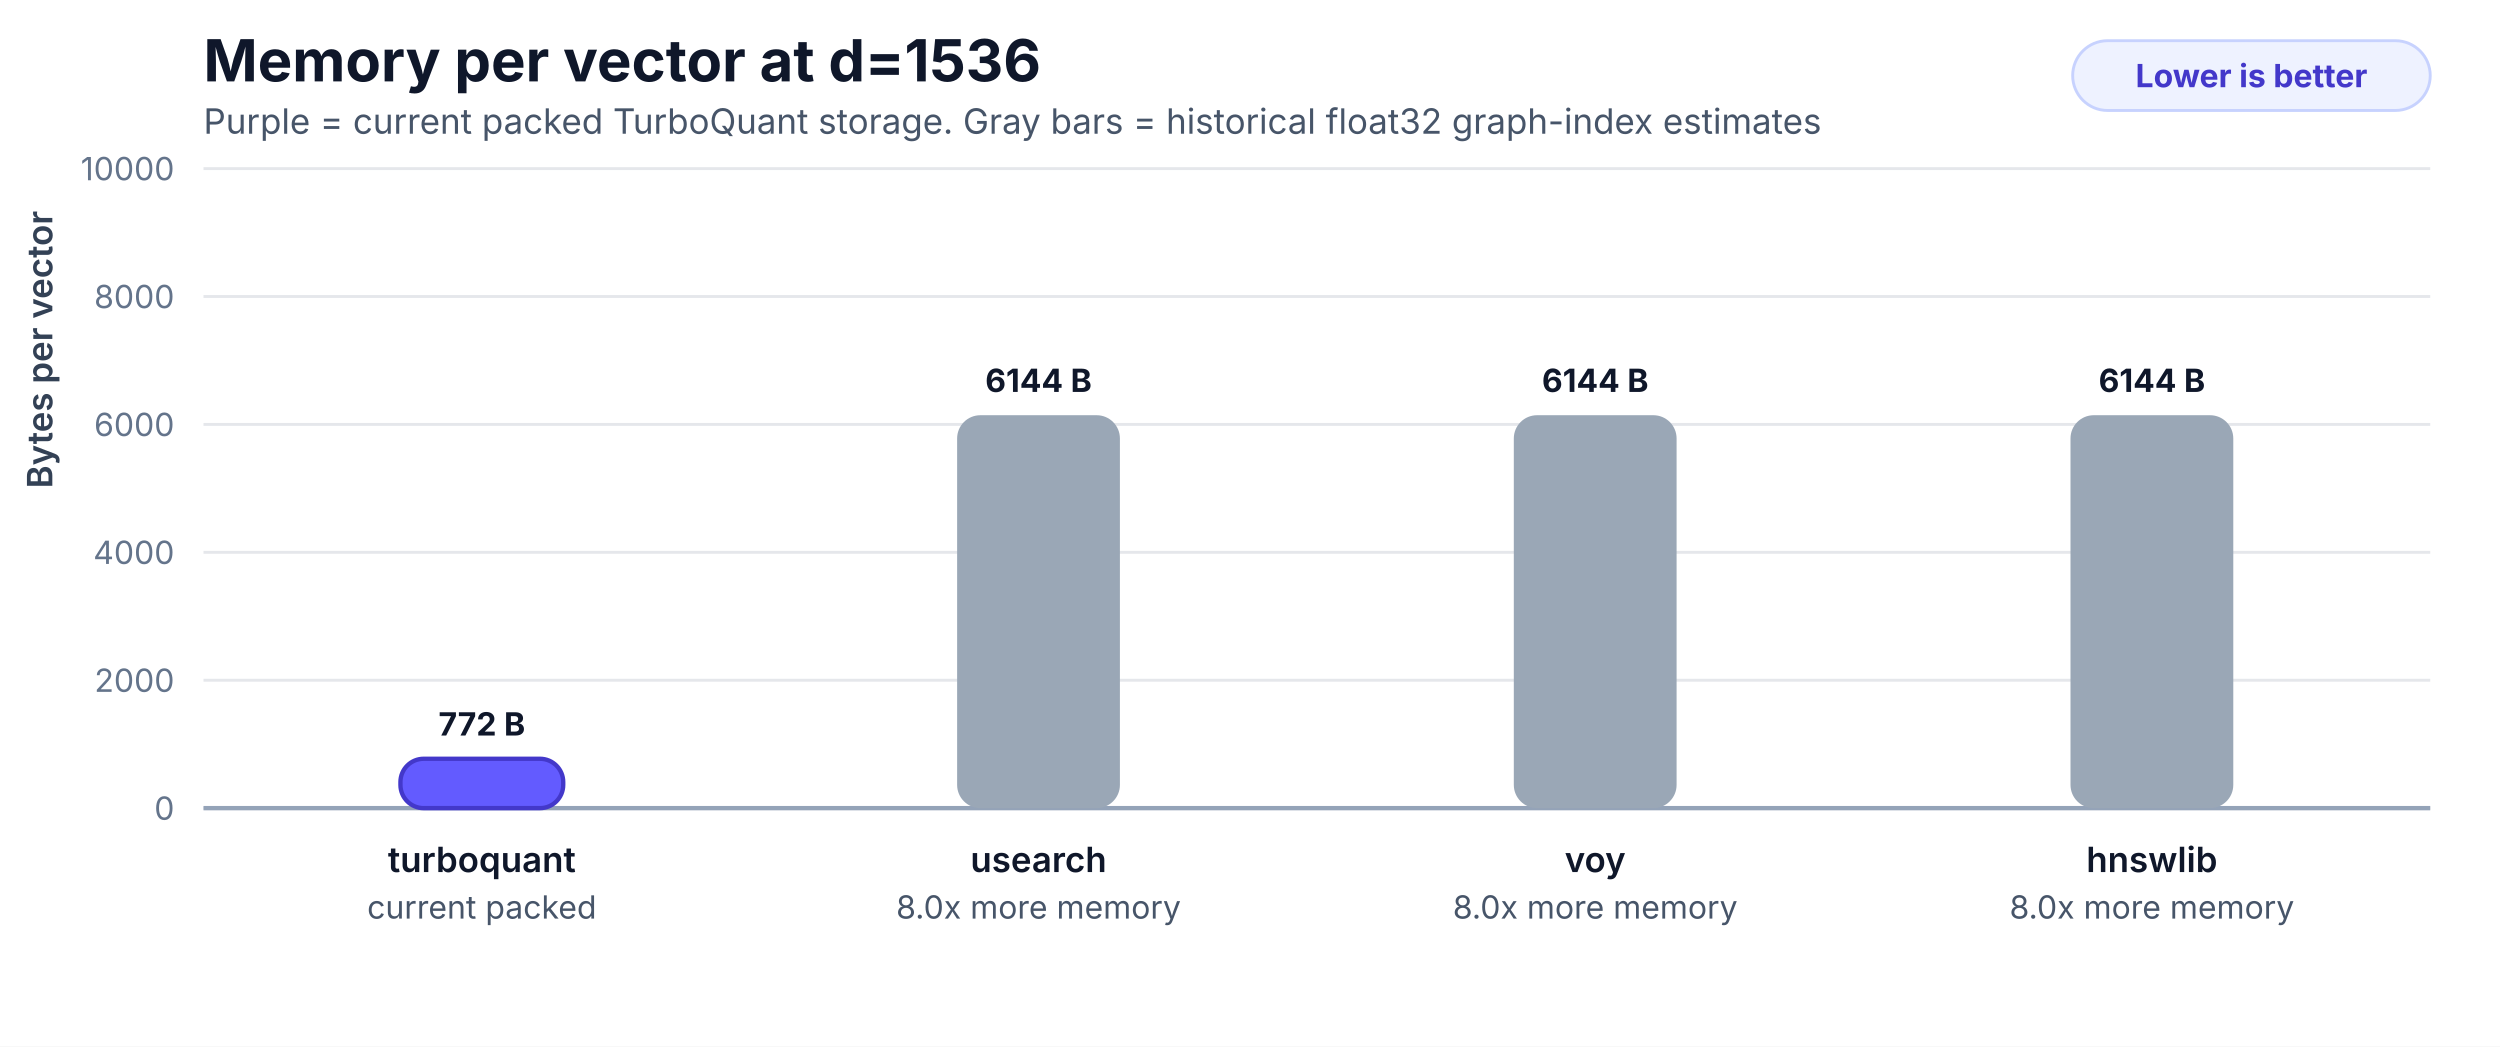
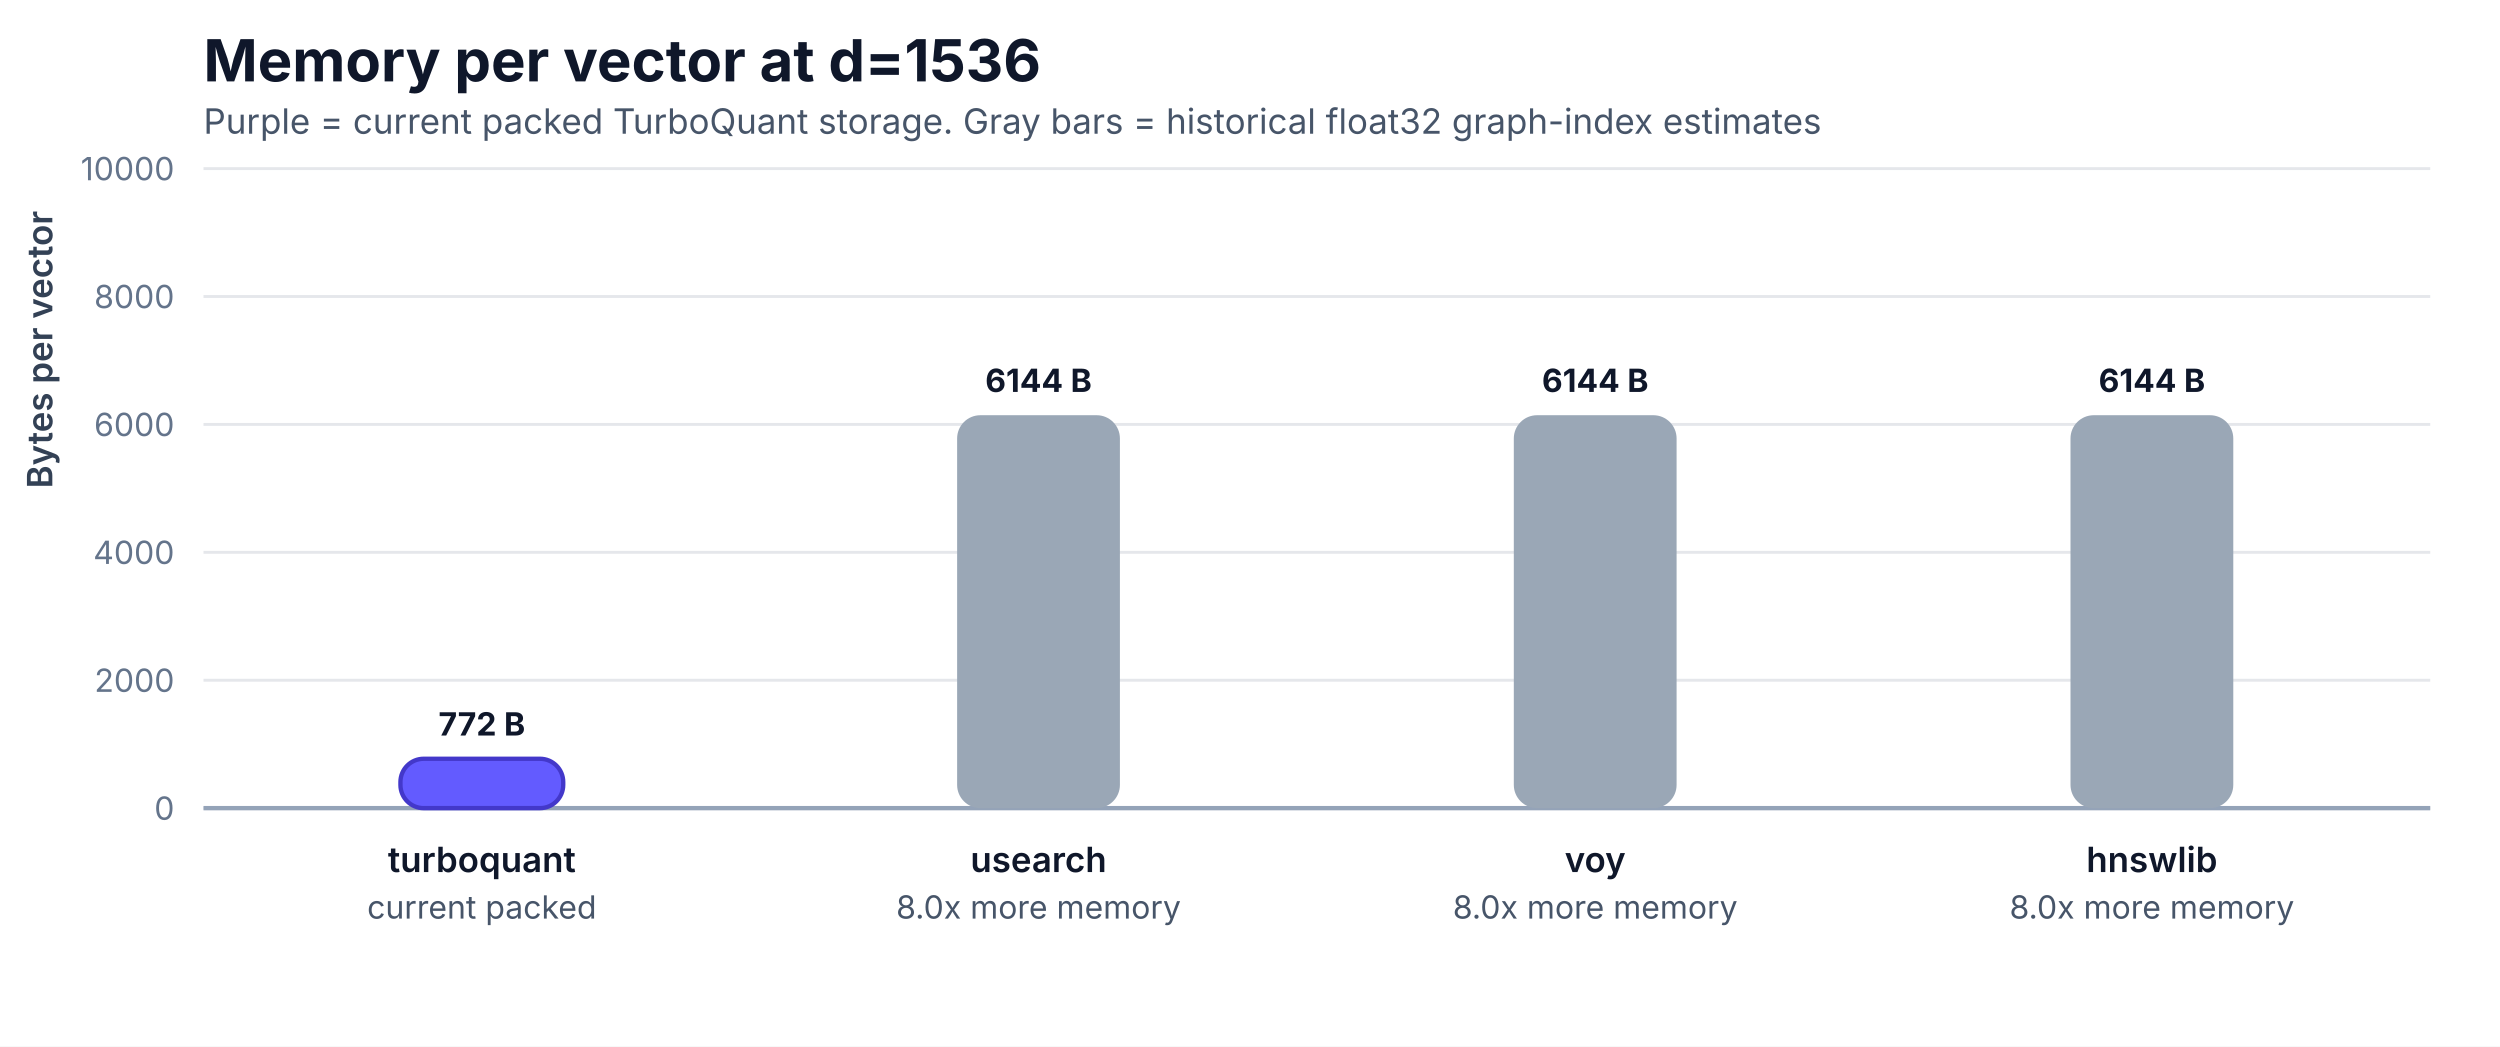
<svg xmlns="http://www.w3.org/2000/svg" width="860" height="360" viewBox="0 0 860 360" role="img" aria-label="Memory per vector at d=1536">
  <style>
    .title { font: 700 20px -apple-system, BlinkMacSystemFont, "Segoe UI", sans-serif; fill: #0f172a; }
    .subtitle { font: 400 12px -apple-system, BlinkMacSystemFont, "Segoe UI", sans-serif; fill: #475569; }
    .label { font: 600 12px -apple-system, BlinkMacSystemFont, "Segoe UI", sans-serif; fill: #0f172a; }
    .secondary { font: 400 11px -apple-system, BlinkMacSystemFont, "Segoe UI", sans-serif; fill: #475569; }
    .tick { font: 400 11px -apple-system, BlinkMacSystemFont, "Segoe UI", sans-serif; fill: #64748b; }
    .value { font: 700 11px -apple-system, BlinkMacSystemFont, "Segoe UI", sans-serif; fill: #0f172a; }
    .axis { font: 600 12px -apple-system, BlinkMacSystemFont, "Segoe UI", sans-serif; fill: #334155; }
-     .badge { font: 700 11px -apple-system, BlinkMacSystemFont, "Segoe UI", sans-serif; fill: #4338ca; }
  </style>
  <rect width="100%" height="100%" fill="#ffffff" />
  <text x="70" y="28" class="title">Memory per vector at d=1536</text>
  <text x="70" y="46" class="subtitle">Purple = current packed TurboQuant storage. Gray bars = historical float32 graph-index estimates</text>
-   <rect x="713" y="14" width="123" height="24" rx="12" fill="#eef2ff" stroke="#c7d2fe" stroke-width="1" />
-   <text x="774.5" y="30" text-anchor="middle" class="badge">Lower is better</text>
  <text x="18" y="168" transform="rotate(-90, 18, 168)" class="axis">Bytes per vector</text>
  <line x1="70" y1="278" x2="836" y2="278" stroke="#e5e7eb" stroke-width="1" />
  <text x="60" y="282" text-anchor="end" class="tick">0</text>
  <line x1="70" y1="234" x2="836" y2="234" stroke="#e5e7eb" stroke-width="1" />
  <text x="60" y="238" text-anchor="end" class="tick">2000</text>
  <line x1="70" y1="190" x2="836" y2="190" stroke="#e5e7eb" stroke-width="1" />
  <text x="60" y="194" text-anchor="end" class="tick">4000</text>
  <line x1="70" y1="146" x2="836" y2="146" stroke="#e5e7eb" stroke-width="1" />
  <text x="60" y="150" text-anchor="end" class="tick">6000</text>
  <line x1="70" y1="102" x2="836" y2="102" stroke="#e5e7eb" stroke-width="1" />
  <text x="60" y="106" text-anchor="end" class="tick">8000</text>
  <line x1="70" y1="58" x2="836" y2="58" stroke="#e5e7eb" stroke-width="1" />
  <text x="60" y="62" text-anchor="end" class="tick">10000</text>
  <line x1="70" y1="278" x2="836" y2="278" stroke="#94a3b8" stroke-width="1.5" />
  <rect x="137.75" y="261.016" width="56" height="16.984" rx="8" fill="#635bff" stroke="#4338ca" stroke-width="1.5" />
  <text x="165.75" y="253.016" text-anchor="middle" class="value" fill="#4338ca">772 B</text>
  <text x="165.75" y="300" text-anchor="middle" class="label" fill="#4338ca">turboquant</text>
  <text x="165.75" y="316" text-anchor="middle" class="secondary" fill="#4338ca">current packed</text>
  <rect x="329.25" y="142.832" width="56" height="135.168" rx="8" fill="#9aa7b6" stroke="none" stroke-width="0" />
  <text x="357.25" y="134.832" text-anchor="middle" class="value" fill="#0f172a">6144 B</text>
  <text x="357.25" y="300" text-anchor="middle" class="label" fill="#0f172a">usearch</text>
  <text x="357.25" y="316" text-anchor="middle" class="secondary" fill="#64748b">8.0x more memory</text>
  <rect x="520.75" y="142.832" width="56" height="135.168" rx="8" fill="#9aa7b6" stroke="none" stroke-width="0" />
  <text x="548.75" y="134.832" text-anchor="middle" class="value" fill="#0f172a">6144 B</text>
  <text x="548.75" y="300" text-anchor="middle" class="label" fill="#0f172a">voy</text>
  <text x="548.75" y="316" text-anchor="middle" class="secondary" fill="#64748b">8.0x more memory</text>
  <rect x="712.25" y="142.832" width="56" height="135.168" rx="8" fill="#9aa7b6" stroke="none" stroke-width="0" />
  <text x="740.25" y="134.832" text-anchor="middle" class="value" fill="#0f172a">6144 B</text>
  <text x="740.25" y="300" text-anchor="middle" class="label" fill="#0f172a">hnswlib</text>
  <text x="740.25" y="316" text-anchor="middle" class="secondary" fill="#64748b">8.0x more memory</text>
</svg>
